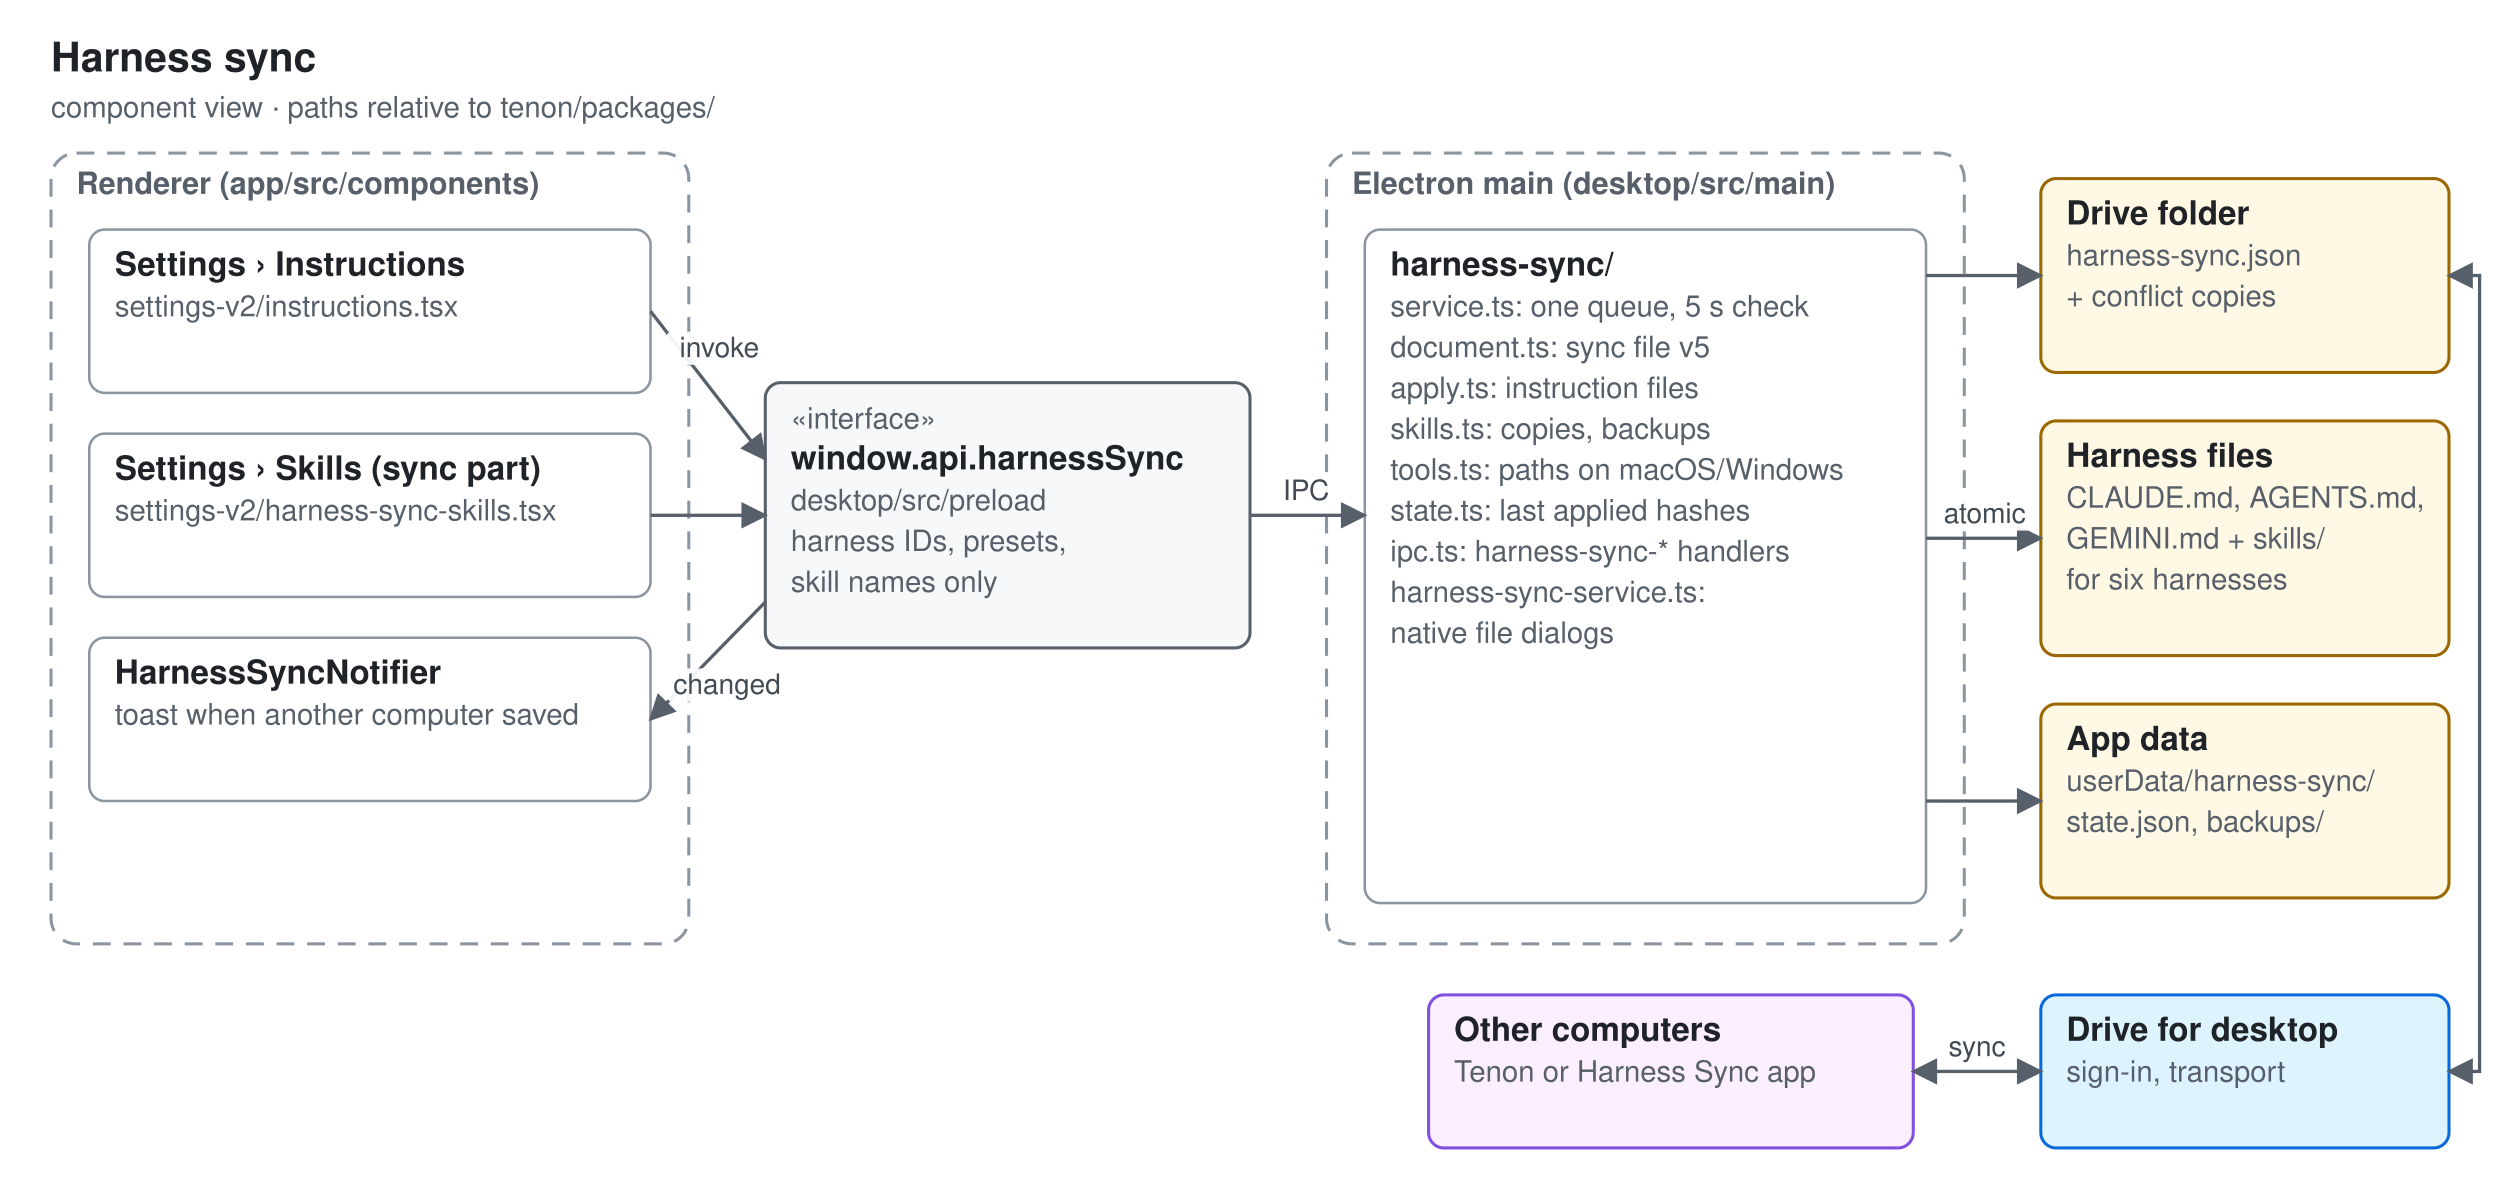
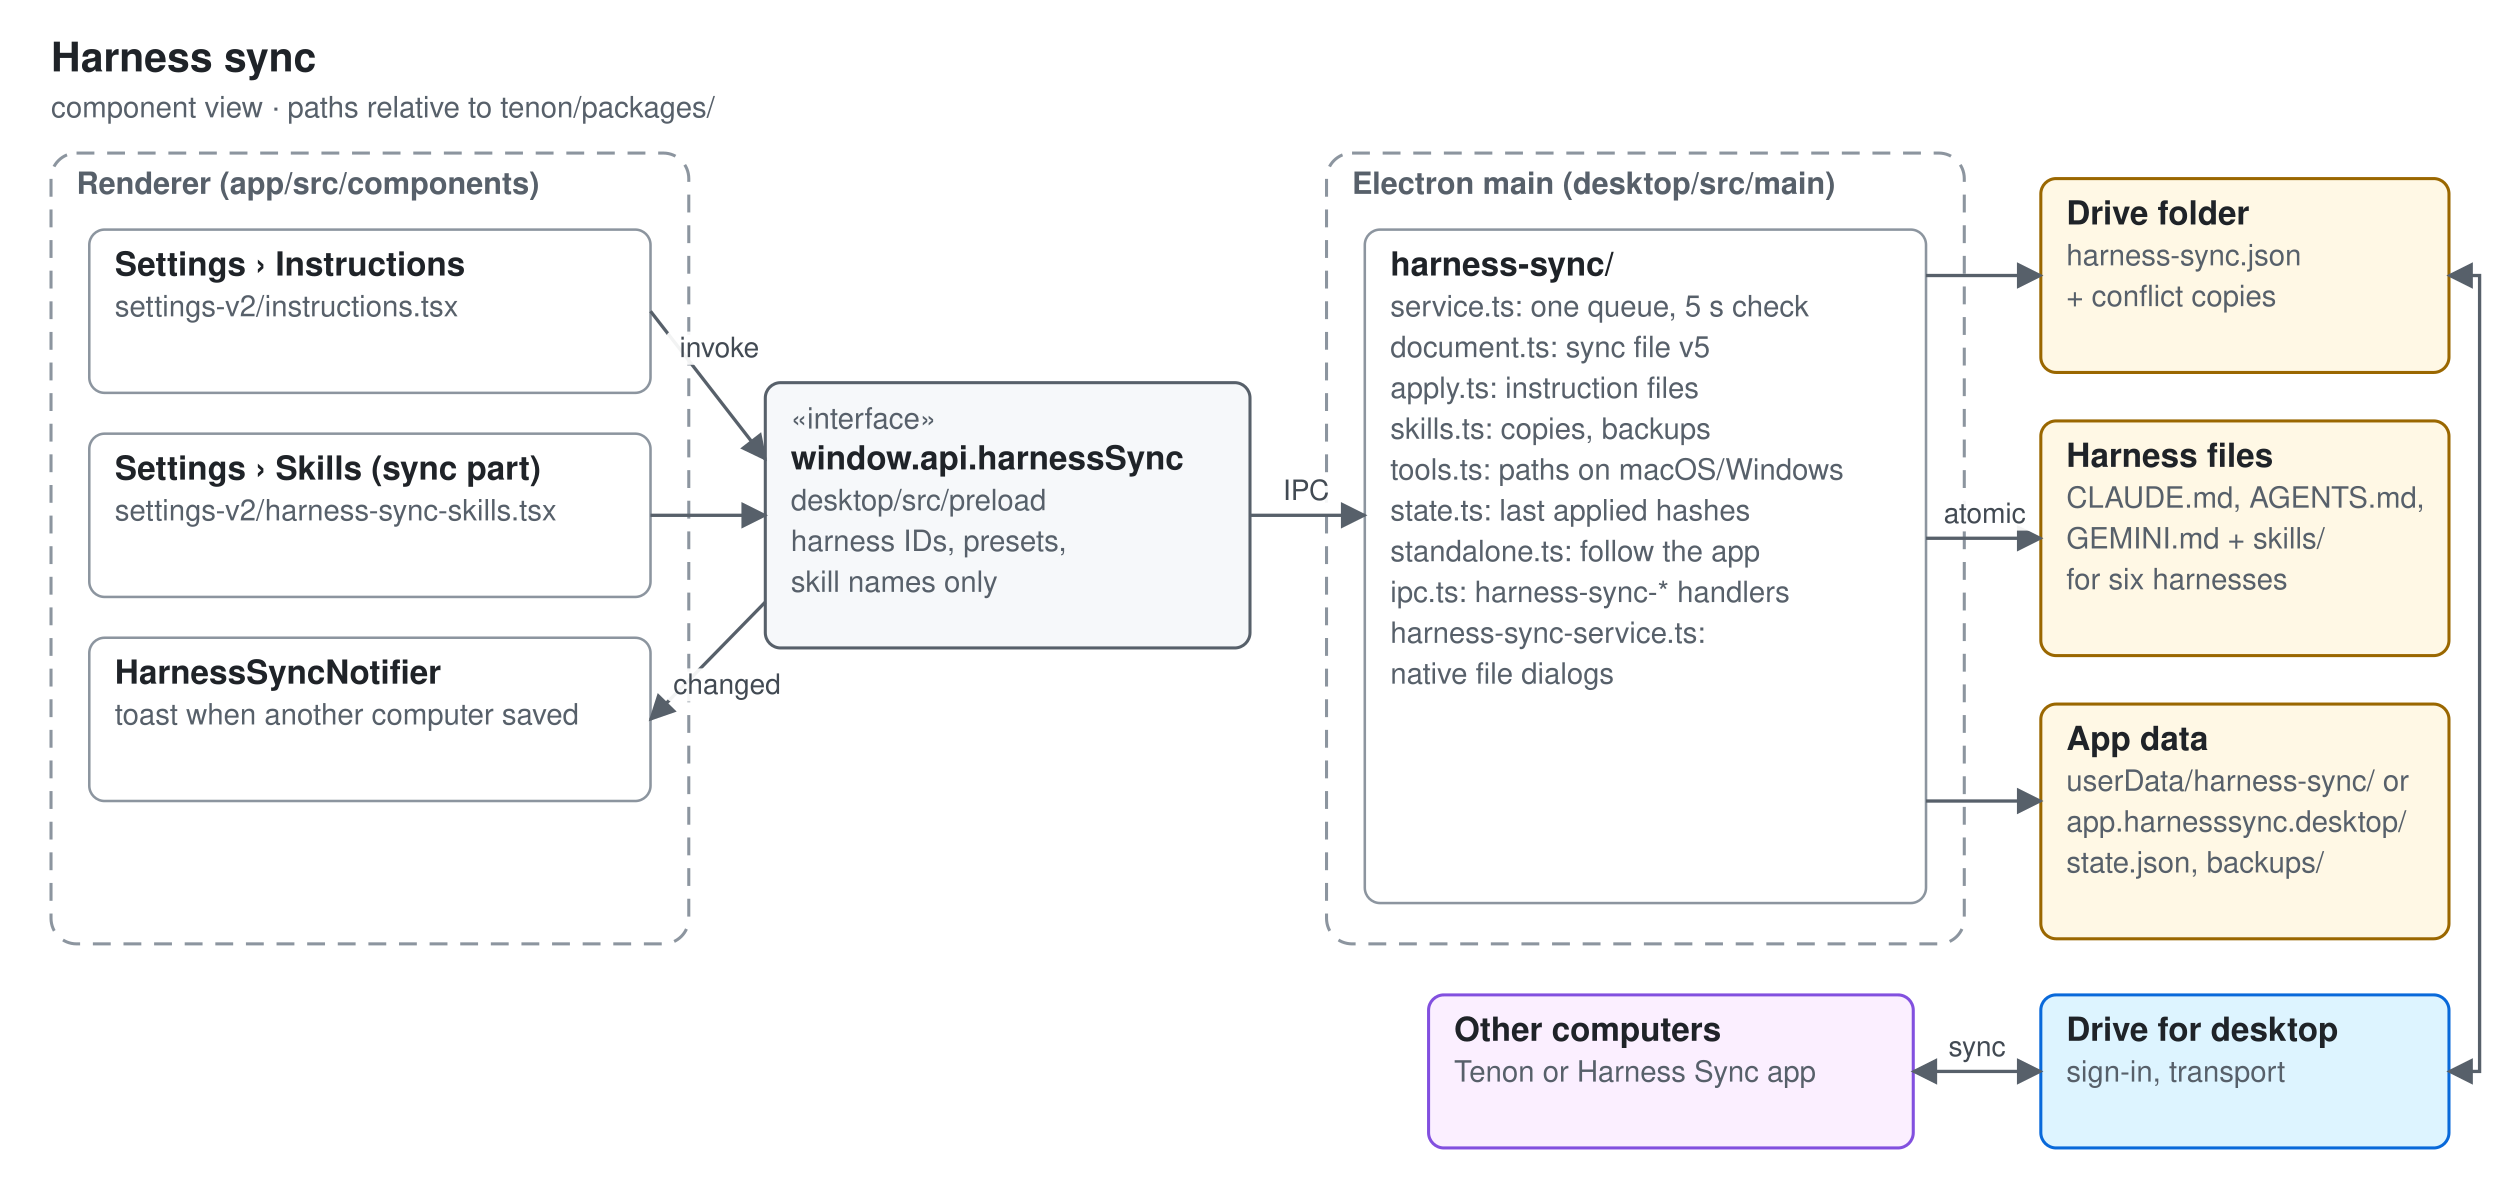
<svg xmlns="http://www.w3.org/2000/svg" viewBox="0 0 980 470" width="980" height="470" role="img" aria-labelledby="title desc">
  <style>
  .bg{fill:#ffffff}
  text{font-family:ui-sans-serif,system-ui,-apple-system,"Segoe UI",Helvetica,Arial,sans-serif;font-size:13px;fill:#1f2328}
  .t{font-weight:600}
  .s{font-size:11.5px;fill:#57606a}
  .h{font-size:16px;font-weight:600}
  .lbl{font-size:11px;fill:#424a53}
  .lblbg{fill:#ffffff;opacity:.92}
  .box{fill:#f6f8fa;stroke:#57606a;stroke-width:1.2}
  .sub{fill:#ffffff;stroke:#8c959f;stroke-width:1}
  .store{fill:#fff8e5;stroke:#9a6700;stroke-width:1.2}
  .ext{fill:#ddf4ff;stroke:#0969da;stroke-width:1.2}
  .proc{fill:#fbefff;stroke:#8250df;stroke-width:1.2}
  .zone{fill:none;stroke:#8c959f;stroke-width:1.2;stroke-dasharray:7 5}
  .zonet{font-size:12px;font-weight:600;fill:#57606a}
  .gapz{fill:#fff1f0;stroke:#cf222e;stroke-width:1.2}
  .e{fill:none;stroke:#57606a;stroke-width:1.3}
  .d{stroke-dasharray:5 4}
  .r{stroke:#cf222e}
  .sens{stroke:#bc4c00;stroke-width:2}
  .ah{fill:#57606a}
  .ahr{fill:#cf222e}
  .ahs{fill:#bc4c00}
  .life{stroke:#8c959f;stroke-width:1;stroke-dasharray:4 4}
  .act{fill:#eaeef2;stroke:#57606a;stroke-width:1}
  .frag{fill:none;stroke:#8c959f;stroke-width:1}
  .fragt{fill:#eaeef2;stroke:#8c959f;stroke-width:1}
  .dot{fill:#1f2328}
  .ring{fill:none;stroke:#1f2328;stroke-width:1.5}
  .dia{fill:#ffffff;stroke:#57606a;stroke-width:1.2}
  .bar{fill:#1f2328}
  @media (prefers-color-scheme: dark){
    .bg{fill:#0d1117}
    text{fill:#e6edf3}
    .s{fill:#9198a1} .lbl{fill:#c9d1d9} .lblbg{fill:#0d1117}
    .box{fill:#161b22;stroke:#8b949e} .sub{fill:#0d1117;stroke:#6e7681}
    .store{fill:#2b2111;stroke:#d29922} .ext{fill:#0c2d4a;stroke:#4493f8}
    .proc{fill:#271a3d;stroke:#ab7df8}
    .zone{stroke:#6e7681} .zonet{fill:#9198a1}
    .gapz{fill:#3a1517;stroke:#f85149}
    .e{stroke:#9198a1} .r{stroke:#f85149} .sens{stroke:#f0883e}
    .ah{fill:#9198a1} .ahr{fill:#f85149} .ahs{fill:#f0883e}
    .life{stroke:#6e7681} .act{fill:#21262d;stroke:#8b949e}
    .frag{stroke:#6e7681} .fragt{fill:#21262d;stroke:#6e7681}
    .dot{fill:#e6edf3} .ring{stroke:#e6edf3} .dia{fill:#0d1117;stroke:#8b949e} .bar{fill:#e6edf3}
  }
</style>
  <defs>
    <marker id="a" viewBox="0 0 10 10" refX="9" refY="5" markerWidth="8" markerHeight="8" orient="auto-start-reverse">
      <path class="ah" d="M0,0 L10,5 L0,10 z" />
    </marker>
    <marker id="ar" viewBox="0 0 10 10" refX="9" refY="5" markerWidth="8" markerHeight="8" orient="auto-start-reverse">
      <path class="ahr" d="M0,0 L10,5 L0,10 z" />
    </marker>
    <marker id="as" viewBox="0 0 10 10" refX="9" refY="5" markerWidth="8" markerHeight="8" orient="auto-start-reverse">
      <path class="ahs" d="M0,0 L10,5 L0,10 z" />
    </marker>
    <marker id="o" viewBox="0 0 10 10" refX="9" refY="5" markerWidth="9" markerHeight="9" orient="auto-start-reverse">
      <path class="e" d="M0,0 L10,5 L0,10" />
    </marker>
    <marker id="dm" viewBox="0 0 12 12" refX="1" refY="6" markerWidth="11" markerHeight="11" orient="auto-start-reverse">
      <path class="bar" d="M1,6 L6,1 L11,6 L6,11 z" />
    </marker>
  </defs>
  <rect class="bg" x="0" y="0" width="980" height="470" />
  <text x="20" y="28" text-anchor="start" class="h">Harness sync</text>
  <text x="20" y="46" text-anchor="start" class="s">component view · paths relative to tenon/packages/</text>
  <rect class="zone" x="20" y="60" width="250" height="310" rx="10" />
  <text x="30" y="76" text-anchor="start" class="zonet">Renderer (app/src/components)</text>
  <rect class="sub" x="35" y="90" width="220" height="64" rx="6" />
  <text x="45" y="108" text-anchor="start" class="t">Settings › Instructions</text>
  <text x="45" y="124" text-anchor="start" class="s">settings-v2/instructions.tsx</text>
  <rect class="sub" x="35" y="170" width="220" height="64" rx="6" />
  <text x="45" y="188" text-anchor="start" class="t">Settings › Skills (sync part)</text>
  <text x="45" y="204" text-anchor="start" class="s">settings-v2/harness-sync-skills.tsx</text>
  <rect class="sub" x="35" y="250" width="220" height="64" rx="6" />
  <text x="45" y="268" text-anchor="start" class="t">HarnessSyncNotifier</text>
  <text x="45" y="284" text-anchor="start" class="s">toast when another computer saved</text>
  <rect class="box" x="300" y="150" width="190" height="104" rx="6" />
  <text x="310" y="168" text-anchor="start" class="s">«interface»</text>
  <text x="310" y="184" text-anchor="start" class="t">window.api.harnessSync</text>
  <text x="310" y="200" text-anchor="start" class="s">desktop/src/preload</text>
  <text x="310" y="216" text-anchor="start" class="s">harness IDs, presets,</text>
  <text x="310" y="232" text-anchor="start" class="s">skill names only</text>
  <rect class="zone" x="520" y="60" width="250" height="310" rx="10" />
  <text x="530" y="76" text-anchor="start" class="zonet">Electron main (desktop/src/main)</text>
  <rect class="sub" x="535" y="90" width="220" height="264" rx="6" />
  <text x="545" y="108" text-anchor="start" class="t">harness-sync/</text>
  <text x="545" y="124" text-anchor="start" class="s">service.ts: one queue, 5 s check</text>
  <text x="545" y="140" text-anchor="start" class="s">document.ts: sync file v5</text>
  <text x="545" y="156" text-anchor="start" class="s">apply.ts: instruction files</text>
  <text x="545" y="172" text-anchor="start" class="s">skills.ts: copies, backups</text>
  <text x="545" y="188" text-anchor="start" class="s">tools.ts: paths on macOS/Windows</text>
  <text x="545" y="204" text-anchor="start" class="s">state.ts: last applied hashes</text>
-   <text x="545" y="220" text-anchor="start" class="s">ipc.ts: harness-sync-* handlers</text>
-   <text x="545" y="236" text-anchor="start" class="s">harness-sync-service.ts:</text>
-   <text x="545" y="252" text-anchor="start" class="s">native file dialogs</text>
+   <text x="545" y="220" text-anchor="start" class="s">standalone.ts: follow the app</text>
+   <text x="545" y="236" text-anchor="start" class="s">ipc.ts: harness-sync-* handlers</text>
+   <text x="545" y="252" text-anchor="start" class="s">harness-sync-service.ts:</text>
+   <text x="545" y="268" text-anchor="start" class="s">native file dialogs</text>
  <rect class="store" x="800" y="70" width="160" height="76" rx="6" />
  <text x="810" y="88" text-anchor="start" class="t">Drive folder</text>
  <text x="810" y="104" text-anchor="start" class="s">harness-sync.json</text>
  <text x="810" y="120" text-anchor="start" class="s">+ conflict copies</text>
  <rect class="store" x="800" y="165" width="160" height="92" rx="6" />
  <text x="810" y="183" text-anchor="start" class="t">Harness files</text>
  <text x="810" y="199" text-anchor="start" class="s">CLAUDE.md, AGENTS.md,</text>
  <text x="810" y="215" text-anchor="start" class="s">GEMINI.md + skills/</text>
  <text x="810" y="231" text-anchor="start" class="s">for six harnesses</text>
-   <rect class="store" x="800" y="276" width="160" height="76" rx="6" />
+   <rect class="store" x="800" y="276" width="160" height="92" rx="6" />
  <text x="810" y="294" text-anchor="start" class="t">App data</text>
-   <text x="810" y="310" text-anchor="start" class="s">userData/harness-sync/</text>
-   <text x="810" y="326" text-anchor="start" class="s">state.json, backups/</text>
+   <text x="810" y="310" text-anchor="start" class="s">userData/harness-sync/ or</text>
+   <text x="810" y="326" text-anchor="start" class="s">app.harnesssync.desktop/</text>
+   <text x="810" y="342" text-anchor="start" class="s">state.json, backups/</text>
  <rect class="ext" x="800" y="390" width="160" height="60" rx="6" />
  <text x="810" y="408" text-anchor="start" class="t">Drive for desktop</text>
  <text x="810" y="424" text-anchor="start" class="s">sign-in, transport</text>
  <rect class="proc" x="560" y="390" width="190" height="60" rx="6" />
  <text x="570" y="408" text-anchor="start" class="t">Other computers</text>
  <text x="570" y="424" text-anchor="start" class="s">Tenon or Harness Sync app</text>
  <path class="e " d="M255,122 L300,180" marker-end="url(#a)" />
  <path class="e " d="M255,202 L300,202" marker-end="url(#a)" />
  <path class="e " d="M300,236 L255,282" marker-end="url(#a)" />
  <path class="e " d="M490,202 L535,202" marker-end="url(#a)" />
  <path class="e " d="M755,108 L800,108" marker-end="url(#a)" />
  <path class="e " d="M755,211 L800,211" marker-end="url(#a)" />
  <path class="e " d="M755,314 L800,314" marker-end="url(#a)" />
  <path class="e " d="M960,108 L972,108 L972,420 L960,420" marker-end="url(#a)" marker-start="url(#a)" />
  <path class="e " d="M800,420 L750,420" marker-end="url(#a)" marker-start="url(#a)" />
  <rect class="lblbg" x="261.3" y="130.0" width="41.4" height="13" rx="2" />
  <text class="lbl" x="282" y="140" text-anchor="middle">invoke</text>
  <rect class="lblbg" x="261.4" y="262.0" width="47.3" height="13" rx="2" />
  <text class="lbl" x="285" y="272" text-anchor="middle">changed</text>
  <rect class="lblbg" x="500.1" y="186.0" width="23.7" height="13" rx="2" />
  <text class="lbl" x="512" y="196" text-anchor="middle">IPC</text>
  <rect class="lblbg" x="757.3" y="195.0" width="41.4" height="13" rx="2" />
  <text class="lbl" x="778" y="205" text-anchor="middle">atomic</text>
  <rect class="lblbg" x="760.2" y="404.0" width="29.6" height="13" rx="2" />
  <text class="lbl" x="775" y="414" text-anchor="middle">sync</text>
</svg>
